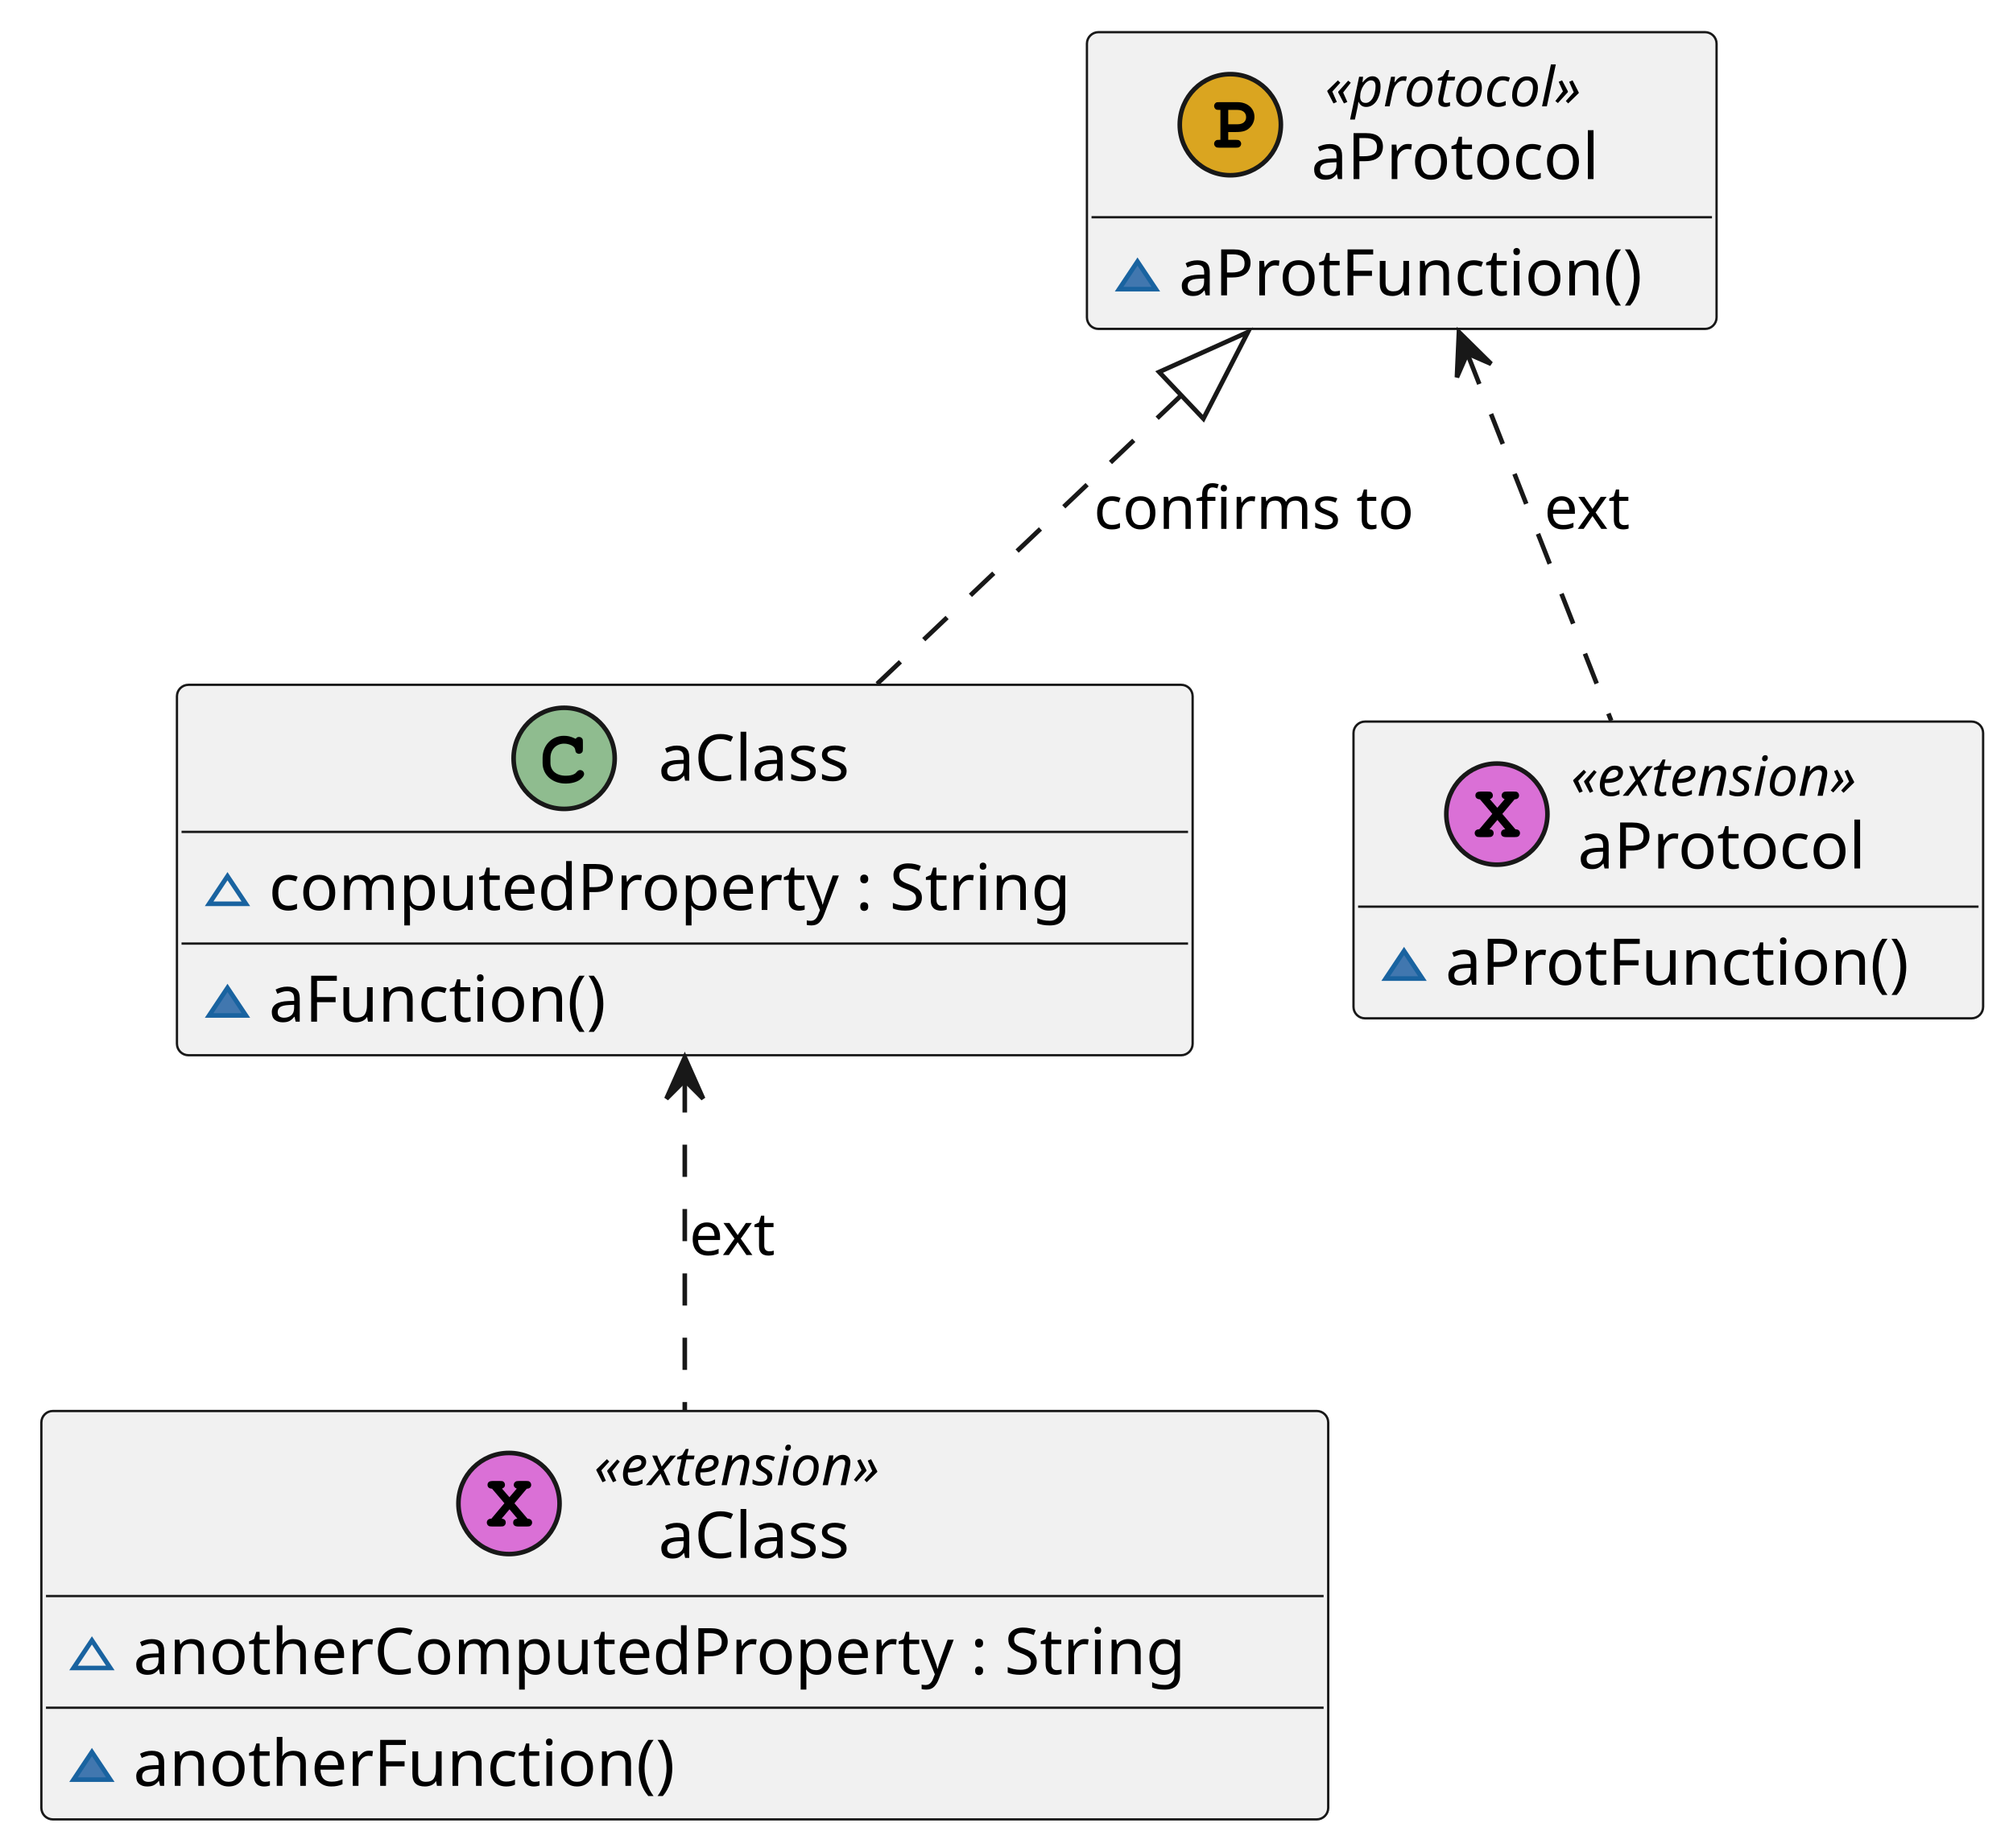
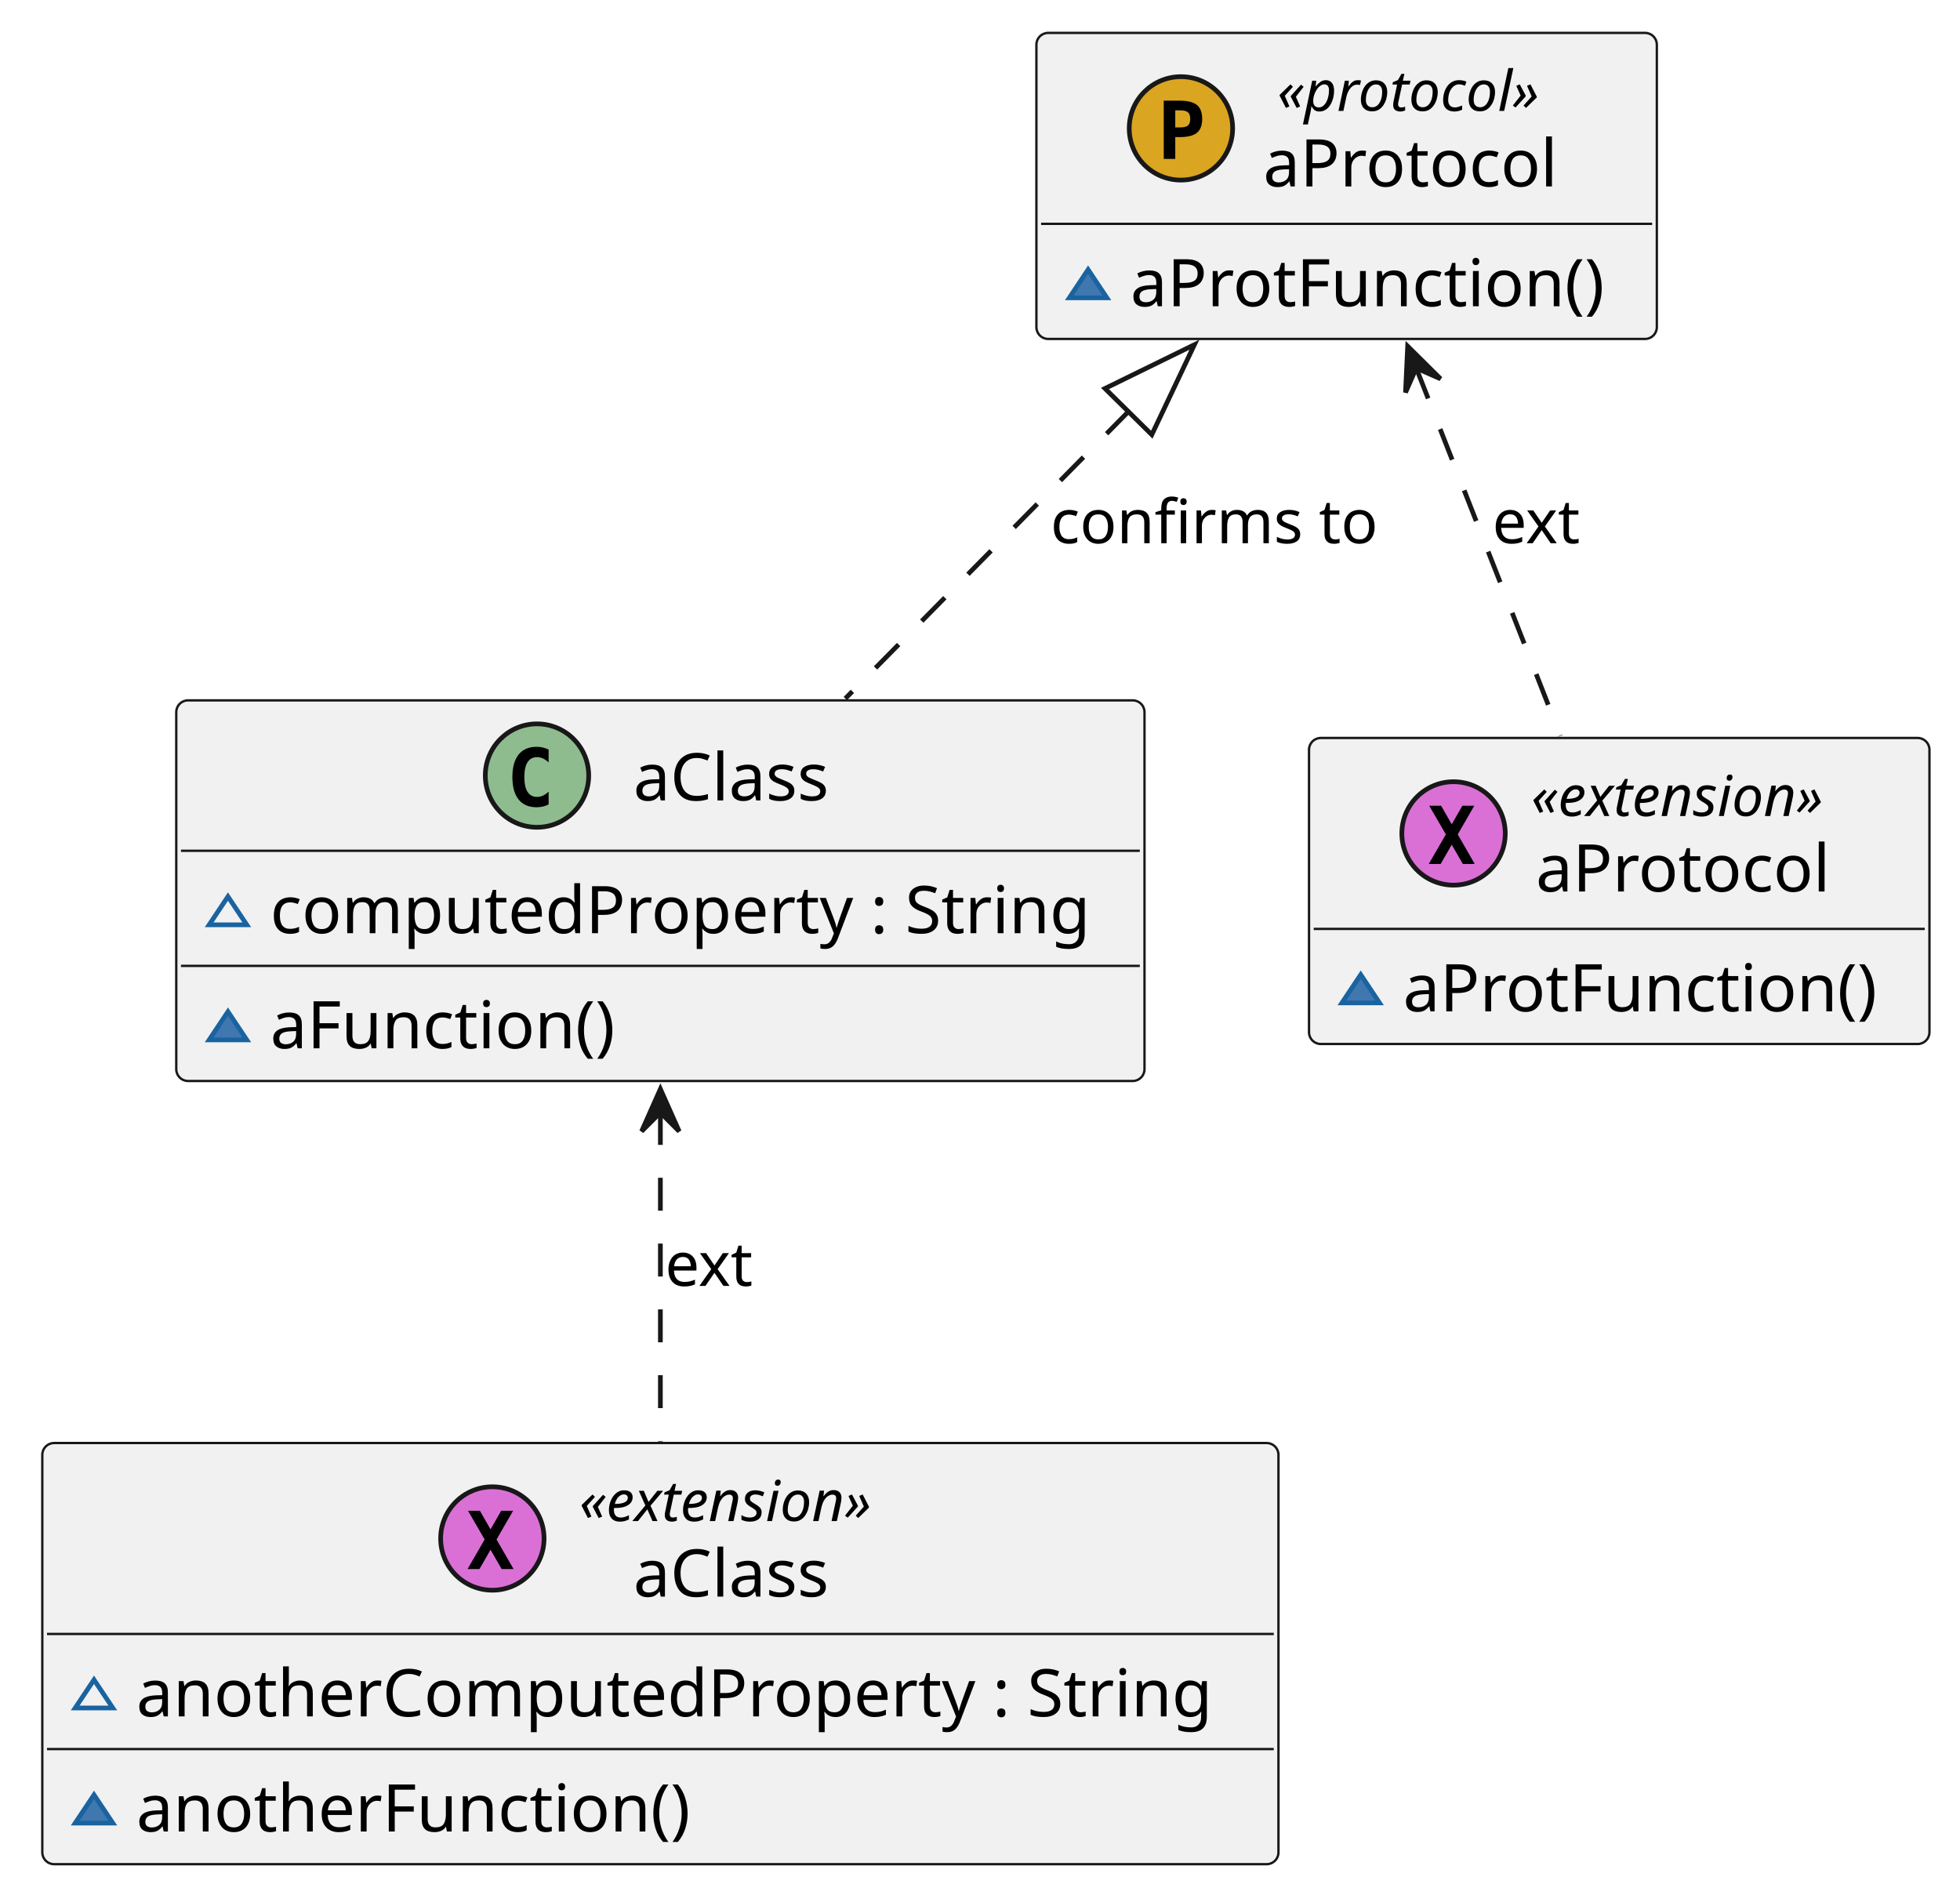
- <svg xmlns="http://www.w3.org/2000/svg" contentStyleType="text/css" height="402px" preserveAspectRatio="none" style="width:438px;height:402px;background:#FFFFFF;" version="1.1" viewBox="0 0 438 402" width="438px" zoomAndPan="magnify">
+ <svg xmlns="http://www.w3.org/2000/svg" contentStyleType="text/css" height="403px" preserveAspectRatio="none" style="width:417px;height:403px;background:#FFFFFF;" version="1.1" viewBox="0 0 417 403" width="417px" zoomAndPan="magnify">
  <defs />
  <g>
    <g id="elem_aProtocol">
-       <rect codeLine="7" fill="#F1F1F1" height="64.562" id="aProtocol" rx="2.5" ry="2.5" style="stroke:#181818;stroke-width:0.5;" width="137" x="236.5" y="7" />
-       <ellipse cx="267.7" cy="27.133" fill="#DAA520" rx="11" ry="11" style="stroke:#181818;stroke-width:1.0;" />
-       <path d="M267.247,28.727 L268.919,28.727 C270.497,28.727 271.341,28.445 272.091,27.617 C272.637,27.023 272.95,26.211 272.95,25.43 C272.95,23.555 271.419,22.227 269.247,22.227 L265.294,22.227 C264.856,22.227 264.731,22.242 264.575,22.336 C264.325,22.492 264.169,22.789 264.169,23.07 C264.169,23.32 264.309,23.602 264.528,23.773 C264.684,23.883 264.872,23.914 265.294,23.914 L265.544,23.914 L265.544,30.43 L265.294,30.43 C264.887,30.43 264.731,30.445 264.575,30.555 C264.325,30.711 264.169,30.992 264.169,31.289 C264.169,31.539 264.309,31.805 264.528,31.961 C264.669,32.086 264.903,32.133 265.294,32.133 L268.934,32.133 C269.278,32.133 269.528,32.086 269.637,32.008 C269.903,31.867 270.059,31.57 270.059,31.289 C270.059,31.008 269.919,30.758 269.7,30.586 C269.528,30.461 269.387,30.43 268.934,30.43 L267.247,30.43 L267.247,28.727 Z M267.247,23.914 L269.247,23.914 C270.434,23.914 271.137,24.523 271.137,25.492 C271.137,26.445 270.434,27.039 269.247,27.039 L267.247,27.039 L267.247,23.914 Z " fill="#000000" />
-       <text fill="#000000" font-family="sans-serif" font-size="12" font-style="italic" lengthAdjust="spacing" textLength="63" x="288.3" y="23.139">«protocol»</text>
-       <text fill="#000000" font-family="sans-serif" font-size="14" lengthAdjust="spacing" textLength="69" x="285.3" y="38.964">aProtocol</text>
-       <line style="stroke:#181818;stroke-width:0.5;" x1="237.5" x2="372.5" y1="47.266" y2="47.266" />
-       <polygon fill="#4177AF" points="247.5,56.914,243.5,62.914,251.5,62.914" style="stroke:#1963A0;stroke-width:1.0;" />
-       <text fill="#000000" font-family="sans-serif" font-size="14" lengthAdjust="spacing" textLength="111" x="256.5" y="64.261">aProtFunction()</text>
+       <rect codeLine="7" fill="#F1F1F1" height="65.109" id="aProtocol" rx="2.5" ry="2.5" style="stroke:#181818;stroke-width:0.5;" width="132" x="220.5" y="7" />
+       <ellipse cx="251.25" cy="27.311" fill="#DAA520" rx="11" ry="11" style="stroke:#181818;stroke-width:1.0;" />
+       <path d="M250.043,23.476 L250.043,27.112 L251.048,27.112 Q252.251,27.112 252.737,26.705 Q253.223,26.298 253.223,25.294 Q253.223,24.29 252.737,23.883 Q252.251,23.476 251.048,23.476 Z M247.595,21.418 L250.957,21.418 Q253.522,21.418 254.646,22.331 Q255.771,23.244 255.771,25.294 Q255.771,27.344 254.646,28.257 Q253.522,29.17 250.957,29.17 L250.043,29.17 L250.043,33.81 L247.595,33.81 Z " fill="#000000" />
+       <text fill="#000000" font-family="sans-serif" font-size="12" font-style="italic" lengthAdjust="spacing" textLength="59" x="271.75" y="23.602">«protocol»</text>
+       <text fill="#000000" font-family="sans-serif" font-size="14" lengthAdjust="spacing" textLength="65" x="268.75" y="39.668">aProtocol</text>
+       <line style="stroke:#181818;stroke-width:0.5;" x1="221.5" x2="351.5" y1="47.621" y2="47.621" />
+       <polygon fill="#4177AF" points="231.5,57.365,227.5,63.365,235.5,63.365" style="stroke:#1963A0;stroke-width:1.0;" />
+       <text fill="#000000" font-family="sans-serif" font-size="14" lengthAdjust="spacing" textLength="106" x="240.5" y="65.156">aProtFunction()</text>
    </g>
    <g id="elem_aClass">
-       <rect codeLine="10" fill="#F1F1F1" height="80.594" id="aClass" rx="2.5" ry="2.5" style="stroke:#181818;stroke-width:0.5;" width="221" x="38.5" y="149" />
-       <ellipse cx="122.75" cy="165" fill="#8FBC8F" rx="11" ry="11" style="stroke:#181818;stroke-width:1.0;" />
-       <path d="M125.094,160.672 C124.156,160.234 123.562,160.094 122.688,160.094 C120.062,160.094 118.062,162.172 118.062,164.891 L118.062,166.016 C118.062,168.594 120.172,170.484 123.062,170.484 C124.281,170.484 125.438,170.188 126.188,169.641 C126.766,169.234 127.094,168.781 127.094,168.391 C127.094,167.938 126.703,167.547 126.234,167.547 C126.016,167.547 125.812,167.625 125.625,167.812 C125.172,168.297 125.172,168.297 124.984,168.391 C124.562,168.656 123.875,168.781 123.109,168.781 C121.062,168.781 119.766,167.688 119.766,165.984 L119.766,164.891 C119.766,163.109 121.016,161.797 122.75,161.797 C123.328,161.797 123.938,161.953 124.406,162.203 C124.891,162.484 125.062,162.703 125.156,163.109 C125.219,163.516 125.25,163.641 125.391,163.766 C125.531,163.906 125.766,164.016 125.984,164.016 C126.25,164.016 126.516,163.875 126.688,163.656 C126.797,163.5 126.828,163.312 126.828,162.891 L126.828,161.469 C126.828,161.031 126.812,160.906 126.719,160.75 C126.562,160.484 126.281,160.344 125.984,160.344 C125.688,160.344 125.484,160.438 125.266,160.75 L125.094,160.672 Z " fill="#000000" />
-       <text fill="#000000" font-family="sans-serif" font-size="14" lengthAdjust="spacing" textLength="44" x="143.25" y="169.847">aClass</text>
-       <line style="stroke:#181818;stroke-width:0.5;" x1="39.5" x2="258.5" y1="181" y2="181" />
-       <polygon fill="none" points="49.5,190.648,45.5,196.648,53.5,196.648" style="stroke:#1963A0;stroke-width:1.0;" />
-       <text fill="#000000" font-family="sans-serif" font-size="14" lengthAdjust="spacing" textLength="195" x="58.5" y="197.995">computedProperty : String</text>
-       <line style="stroke:#181818;stroke-width:0.5;" x1="39.5" x2="258.5" y1="205.297" y2="205.297" />
-       <polygon fill="#4177AF" points="49.5,214.945,45.5,220.945,53.5,220.945" style="stroke:#1963A0;stroke-width:1.0;" />
-       <text fill="#000000" font-family="sans-serif" font-size="14" lengthAdjust="spacing" textLength="80" x="58.5" y="222.292">aFunction()</text>
+       <rect codeLine="10" fill="#F1F1F1" height="80.977" id="aClass" rx="2.5" ry="2.5" style="stroke:#181818;stroke-width:0.5;" width="206" x="37.5" y="149" />
+       <ellipse cx="114.25" cy="165" fill="#8FBC8F" rx="11" ry="11" style="stroke:#181818;stroke-width:1.0;" />
+       <path d="M116.723,171.143 Q116.142,171.442 115.503,171.591 Q114.864,171.741 114.158,171.741 Q111.651,171.741 110.332,170.089 Q109.012,168.437 109.012,165.316 Q109.012,162.186 110.332,160.535 Q111.651,158.883 114.158,158.883 Q114.864,158.883 115.511,159.032 Q116.159,159.182 116.723,159.481 L116.723,162.203 Q116.092,161.622 115.499,161.352 Q114.905,161.083 114.274,161.083 Q112.93,161.083 112.245,162.149 Q111.56,163.216 111.56,165.316 Q111.56,167.408 112.245,168.474 Q112.93,169.541 114.274,169.541 Q114.905,169.541 115.499,169.271 Q116.092,169.001 116.723,168.42 Z " fill="#000000" />
+       <text fill="#000000" font-family="sans-serif" font-size="14" lengthAdjust="spacing" textLength="44" x="134.75" y="170.291">aClass</text>
+       <line style="stroke:#181818;stroke-width:0.5;" x1="38.5" x2="242.5" y1="181" y2="181" />
+       <polygon fill="none" points="48.5,190.744,44.5,196.744,52.5,196.744" style="stroke:#1963A0;stroke-width:1.0;" />
+       <text fill="#000000" font-family="sans-serif" font-size="14" lengthAdjust="spacing" textLength="180" x="57.5" y="198.535">computedProperty : String</text>
+       <line style="stroke:#181818;stroke-width:0.5;" x1="38.5" x2="242.5" y1="205.488" y2="205.488" />
+       <polygon fill="#4177AF" points="48.5,215.232,44.5,221.232,52.5,221.232" style="stroke:#1963A0;stroke-width:1.0;" />
+       <text fill="#000000" font-family="sans-serif" font-size="14" lengthAdjust="spacing" textLength="78" x="57.5" y="223.023">aFunction()</text>
    </g>
    <g id="elem_aProtocol0">
-       <rect codeLine="14" fill="#F1F1F1" height="64.562" id="aProtocol0" rx="2.5" ry="2.5" style="stroke:#181818;stroke-width:0.5;" width="137" x="294.5" y="157" />
-       <ellipse cx="325.7" cy="177.133" fill="#DA70D6" rx="11" ry="11" style="stroke:#181818;stroke-width:1.0;" />
-       <path d="M326.887,177.086 L329.559,173.914 C330.153,173.898 330.528,173.602 330.528,173.07 C330.528,172.805 330.403,172.539 330.169,172.367 C329.997,172.258 329.856,172.227 329.403,172.227 L327.872,172.227 C327.497,172.227 327.231,172.273 327.091,172.398 C326.872,172.539 326.731,172.82 326.731,173.07 C326.731,173.445 326.903,173.664 327.387,173.898 L325.794,175.758 L324.184,173.898 C324.684,173.664 324.825,173.445 324.825,173.07 C324.825,172.805 324.7,172.539 324.481,172.367 C324.309,172.258 324.169,172.227 323.684,172.227 L322.137,172.227 C322.028,172.227 322.012,172.227 321.809,172.258 C321.309,172.305 321.028,172.617 321.028,173.07 C321.028,173.586 321.387,173.883 322.012,173.914 L324.7,177.07 L321.872,180.43 C321.247,180.43 320.872,180.758 320.872,181.289 C320.872,181.555 321.012,181.805 321.231,181.977 C321.387,182.086 321.591,182.133 321.997,182.133 L323.872,182.133 C324.231,182.133 324.45,182.102 324.591,182.008 C324.841,181.867 324.997,181.57 324.997,181.289 C324.997,180.773 324.669,180.461 324.091,180.43 L325.809,178.398 L327.528,180.43 C326.934,180.461 326.606,180.773 326.606,181.289 C326.606,181.852 326.966,182.133 327.716,182.133 L329.606,182.133 C329.966,182.133 330.184,182.102 330.325,182.008 C330.575,181.867 330.731,181.57 330.731,181.289 C330.731,180.758 330.372,180.445 329.731,180.43 L326.887,177.086 Z " fill="#000000" />
-       <text fill="#000000" font-family="sans-serif" font-size="12" font-style="italic" lengthAdjust="spacing" textLength="72" x="341.8" y="173.139">«extension»</text>
-       <text fill="#000000" font-family="sans-serif" font-size="14" lengthAdjust="spacing" textLength="69" x="343.3" y="188.964">aProtocol</text>
-       <line style="stroke:#181818;stroke-width:0.5;" x1="295.5" x2="430.5" y1="197.266" y2="197.266" />
-       <polygon fill="#4177AF" points="305.5,206.914,301.5,212.914,309.5,212.914" style="stroke:#1963A0;stroke-width:1.0;" />
-       <text fill="#000000" font-family="sans-serif" font-size="14" lengthAdjust="spacing" textLength="111" x="314.5" y="214.261">aProtFunction()</text>
+       <rect codeLine="14" fill="#F1F1F1" height="65.109" id="aProtocol0" rx="2.5" ry="2.5" style="stroke:#181818;stroke-width:0.5;" width="132" x="278.5" y="157" />
+       <ellipse cx="309.25" cy="177.31" fill="#DA70D6" rx="11" ry="11" style="stroke:#181818;stroke-width:1.0;" />
+       <path d="M313.761,183.81 L311.229,183.81 L308.863,179.71 L306.506,183.81 L303.974,183.81 L307.61,177.519 L304.074,171.417 L306.606,171.417 L308.863,175.36 L311.129,171.417 L313.661,171.417 L310.142,177.519 Z " fill="#000000" />
+       <text fill="#000000" font-family="sans-serif" font-size="12" font-style="italic" lengthAdjust="spacing" textLength="67" x="325.75" y="173.602">«extension»</text>
+       <text fill="#000000" font-family="sans-serif" font-size="14" lengthAdjust="spacing" textLength="65" x="326.75" y="189.668">aProtocol</text>
+       <line style="stroke:#181818;stroke-width:0.5;" x1="279.5" x2="409.5" y1="197.621" y2="197.621" />
+       <polygon fill="#4177AF" points="289.5,207.365,285.5,213.365,293.5,213.365" style="stroke:#1963A0;stroke-width:1.0;" />
+       <text fill="#000000" font-family="sans-serif" font-size="14" lengthAdjust="spacing" textLength="106" x="298.5" y="215.156">aProtFunction()</text>
    </g>
    <g id="elem_aClass1">
-       <rect codeLine="17" fill="#F1F1F1" height="88.859" id="aClass1" rx="2.5" ry="2.5" style="stroke:#181818;stroke-width:0.5;" width="280" x="9" y="307" />
-       <ellipse cx="110.75" cy="327.133" fill="#DA70D6" rx="11" ry="11" style="stroke:#181818;stroke-width:1.0;" />
-       <path d="M111.938,327.086 L114.609,323.914 C115.203,323.898 115.578,323.602 115.578,323.07 C115.578,322.805 115.453,322.539 115.219,322.367 C115.047,322.258 114.906,322.227 114.453,322.227 L112.922,322.227 C112.547,322.227 112.281,322.273 112.141,322.398 C111.922,322.539 111.781,322.82 111.781,323.07 C111.781,323.445 111.953,323.664 112.438,323.898 L110.844,325.758 L109.234,323.898 C109.734,323.664 109.875,323.445 109.875,323.07 C109.875,322.805 109.75,322.539 109.531,322.367 C109.359,322.258 109.219,322.227 108.734,322.227 L107.188,322.227 C107.078,322.227 107.062,322.227 106.859,322.258 C106.359,322.305 106.078,322.617 106.078,323.07 C106.078,323.586 106.438,323.883 107.062,323.914 L109.75,327.07 L106.922,330.43 C106.297,330.43 105.922,330.758 105.922,331.289 C105.922,331.555 106.062,331.805 106.281,331.977 C106.438,332.086 106.641,332.133 107.047,332.133 L108.922,332.133 C109.281,332.133 109.5,332.102 109.641,332.008 C109.891,331.867 110.047,331.57 110.047,331.289 C110.047,330.773 109.719,330.461 109.141,330.43 L110.859,328.398 L112.578,330.43 C111.984,330.461 111.656,330.773 111.656,331.289 C111.656,331.852 112.016,332.133 112.766,332.133 L114.656,332.133 C115.016,332.133 115.234,332.102 115.375,332.008 C115.625,331.867 115.781,331.57 115.781,331.289 C115.781,330.758 115.422,330.445 114.781,330.43 L111.938,327.086 Z " fill="#000000" />
-       <text fill="#000000" font-family="sans-serif" font-size="12" font-style="italic" lengthAdjust="spacing" textLength="72" x="129.25" y="323.139">«extension»</text>
-       <text fill="#000000" font-family="sans-serif" font-size="14" lengthAdjust="spacing" textLength="44" x="143.25" y="338.964">aClass</text>
-       <line style="stroke:#181818;stroke-width:0.5;" x1="10" x2="288" y1="347.266" y2="347.266" />
-       <polygon fill="none" points="20,356.914,16,362.914,24,362.914" style="stroke:#1963A0;stroke-width:1.0;" />
-       <text fill="#000000" font-family="sans-serif" font-size="14" lengthAdjust="spacing" textLength="254" x="29" y="364.261">anotherComputedProperty : String</text>
-       <line style="stroke:#181818;stroke-width:0.5;" x1="10" x2="288" y1="371.562" y2="371.562" />
-       <polygon fill="#4177AF" points="20,381.211,16,387.211,24,387.211" style="stroke:#1963A0;stroke-width:1.0;" />
-       <text fill="#000000" font-family="sans-serif" font-size="14" lengthAdjust="spacing" textLength="129" x="29" y="388.558">anotherFunction()</text>
+       <rect codeLine="17" fill="#F1F1F1" height="89.598" id="aClass1" rx="2.5" ry="2.5" style="stroke:#181818;stroke-width:0.5;" width="263" x="9" y="307" />
+       <ellipse cx="104.75" cy="327.31" fill="#DA70D6" rx="11" ry="11" style="stroke:#181818;stroke-width:1.0;" />
+       <path d="M109.261,333.81 L106.729,333.81 L104.363,329.71 L102.006,333.81 L99.474,333.81 L103.11,327.519 L99.574,321.418 L102.106,321.418 L104.363,325.36 L106.629,321.418 L109.161,321.418 L105.642,327.519 Z " fill="#000000" />
+       <text fill="#000000" font-family="sans-serif" font-size="12" font-style="italic" lengthAdjust="spacing" textLength="67" x="123.25" y="323.602">«extension»</text>
+       <text fill="#000000" font-family="sans-serif" font-size="14" lengthAdjust="spacing" textLength="44" x="134.75" y="339.668">aClass</text>
+       <line style="stroke:#181818;stroke-width:0.5;" x1="10" x2="271" y1="347.621" y2="347.621" />
+       <polygon fill="none" points="20,357.365,16,363.365,24,363.365" style="stroke:#1963A0;stroke-width:1.0;" />
+       <text fill="#000000" font-family="sans-serif" font-size="14" lengthAdjust="spacing" textLength="237" x="29" y="365.156">anotherComputedProperty : String</text>
+       <line style="stroke:#181818;stroke-width:0.5;" x1="10" x2="271" y1="372.109" y2="372.109" />
+       <polygon fill="#4177AF" points="20,381.853,16,387.853,24,387.853" style="stroke:#1963A0;stroke-width:1.0;" />
+       <text fill="#000000" font-family="sans-serif" font-size="14" lengthAdjust="spacing" textLength="124" x="29" y="389.644">anotherFunction()</text>
    </g>
    <g id="link_aProtocol_aClass">
-       <path codeLine="21" d="M256.856,86.175 C235.711,106.236 211.118,129.567 190.76,148.881 " fill="none" id="aProtocol-backto-aClass" style="stroke:#181818;stroke-width:1.0;stroke-dasharray:7.0,7.0;" />
-       <polygon fill="none" points="252.207,80.937,271.534,72.25,261.843,91.093,252.207,80.937" style="stroke:#181818;stroke-width:1.0;" />
-       <text fill="#000000" font-family="sans-serif" font-size="13" lengthAdjust="spacing" textLength="73" x="238" y="115.067">confirms to</text>
+       <path codeLine="21" d="M240.35,87.29 C220.9,107 198.5,129.7 179.85,148.61 " fill="none" id="aProtocol-backto-aClass" style="stroke:#181818;stroke-width:1.0;stroke-dasharray:7.0,7.0;" />
+       <polygon fill="none" points="235.09,82.65,254.12,73.33,245.05,92.48,235.09,82.65" style="stroke:#181818;stroke-width:1.0;" />
+       <text fill="#000000" font-family="sans-serif" font-size="13" lengthAdjust="spacing" textLength="73" x="223.5" y="115.568">confirms to</text>
    </g>
    <g id="link_aProtocol_aProtocol0">
-       <path codeLine="22" d="M319.32,77.04 C328.91,101.511 341.409,133.405 350.578,156.803 " fill="none" id="aProtocol-backto-aProtocol0" style="stroke:#181818;stroke-width:1.0;stroke-dasharray:7.0,7.0;" />
-       <polygon fill="#181818" points="317.442,72.25,317.005,82.089,319.268,76.905,324.452,79.168,317.442,72.25" style="stroke:#181818;stroke-width:1.0;" />
-       <text fill="#000000" font-family="sans-serif" font-size="13" lengthAdjust="spacing" textLength="21" x="336" y="115.067">ext</text>
+       <path codeLine="22" d="M301.29,78.25 C310.78,102.46 322.97,133.56 331.98,156.55 " fill="none" id="aProtocol-backto-aProtocol0" style="stroke:#181818;stroke-width:1.0;stroke-dasharray:7.0,7.0;" />
+       <polygon fill="#181818" points="299.49,73.66,299.03,83.498,301.305,78.319,306.484,80.594,299.49,73.66" style="stroke:#181818;stroke-width:1.0;" />
+       <text fill="#000000" font-family="sans-serif" font-size="13" lengthAdjust="spacing" textLength="20" x="317.5" y="115.568">ext</text>
    </g>
    <g id="link_aClass_aClass1">
-       <path codeLine="23" d="M149,235.058 C149,257.498 149,284.601 149,306.905 " fill="none" id="aClass-backto-aClass1" style="stroke:#181818;stroke-width:1.0;stroke-dasharray:7.0,7.0;" />
-       <polygon fill="#181818" points="149,230.051,145,239.051,149,235.051,153,239.051,149,230.051" style="stroke:#181818;stroke-width:1.0;" />
-       <text fill="#000000" font-family="sans-serif" font-size="13" lengthAdjust="spacing" textLength="21" x="150" y="273.067">ext</text>
+       <path codeLine="23" d="M140.5,236.57 C140.5,258.61 140.5,284.89 140.5,306.69 " fill="none" id="aClass-backto-aClass1" style="stroke:#181818;stroke-width:1.0;stroke-dasharray:7.0,7.0;" />
+       <polygon fill="#181818" points="140.5,231.69,136.5,240.69,140.5,236.69,144.5,240.69,140.5,231.69" style="stroke:#181818;stroke-width:1.0;" />
+       <text fill="#000000" font-family="sans-serif" font-size="13" lengthAdjust="spacing" textLength="20" x="141.5" y="273.568">ext</text>
    </g>
  </g>
</svg>
